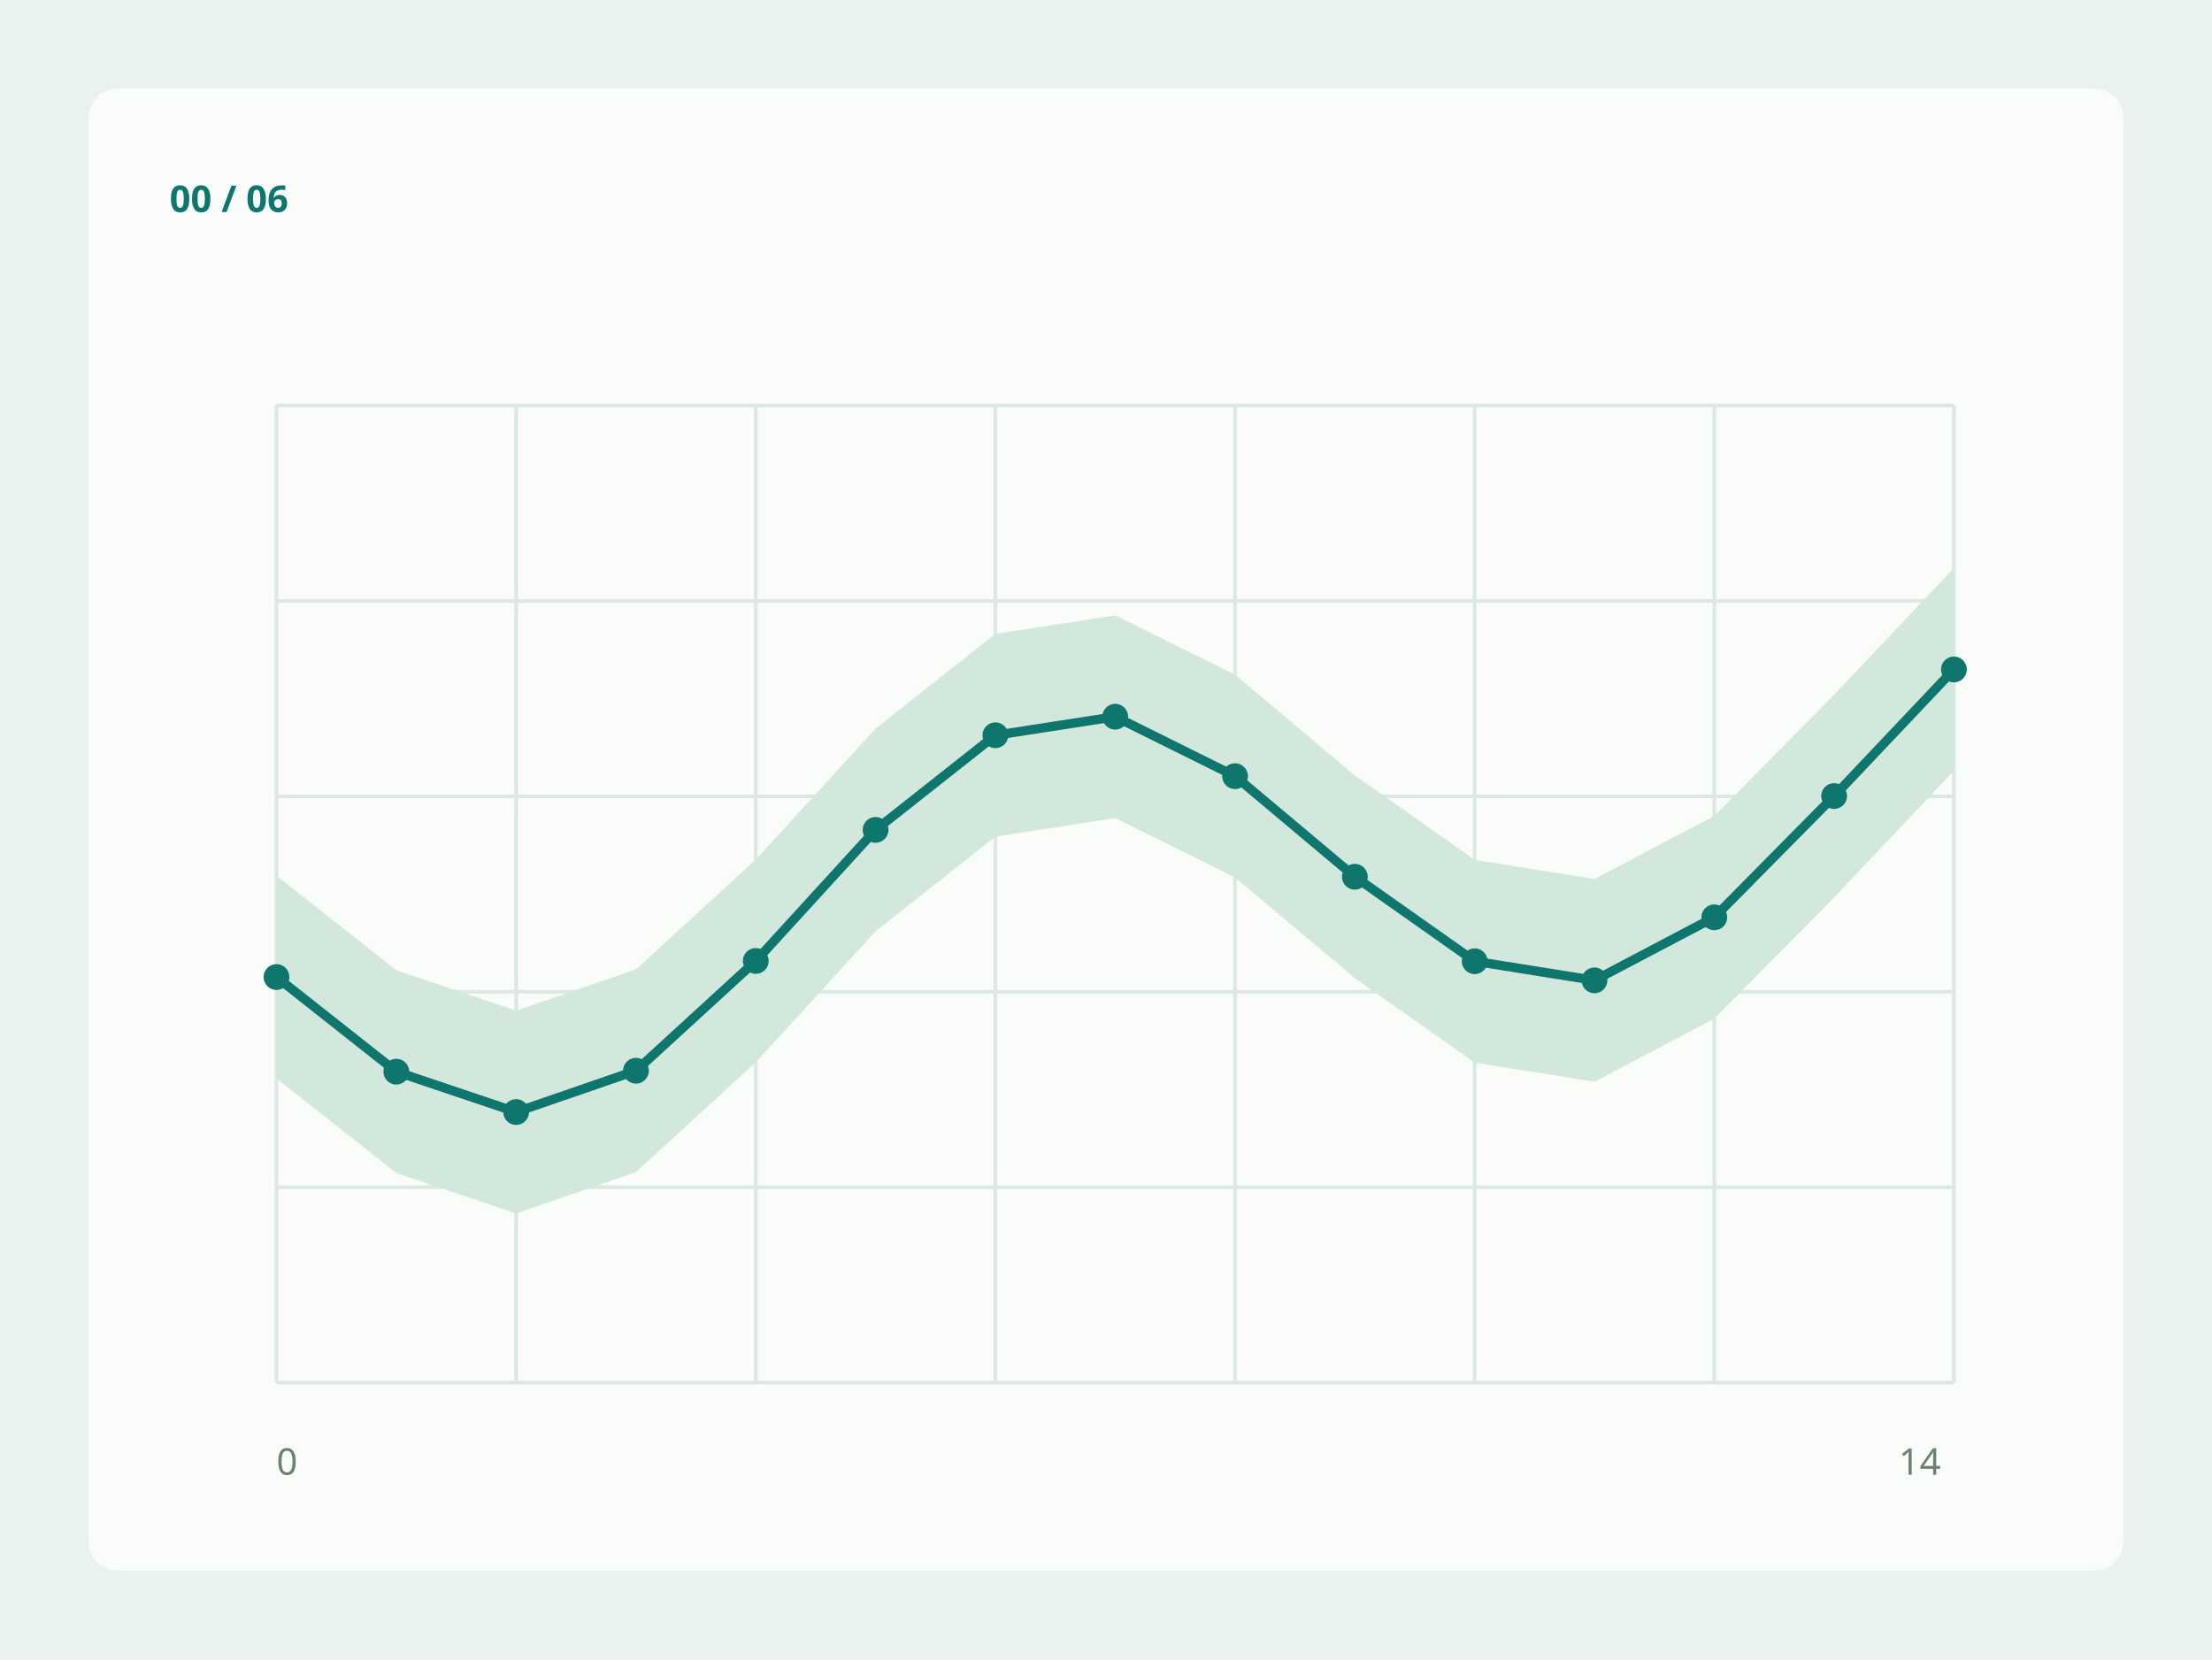
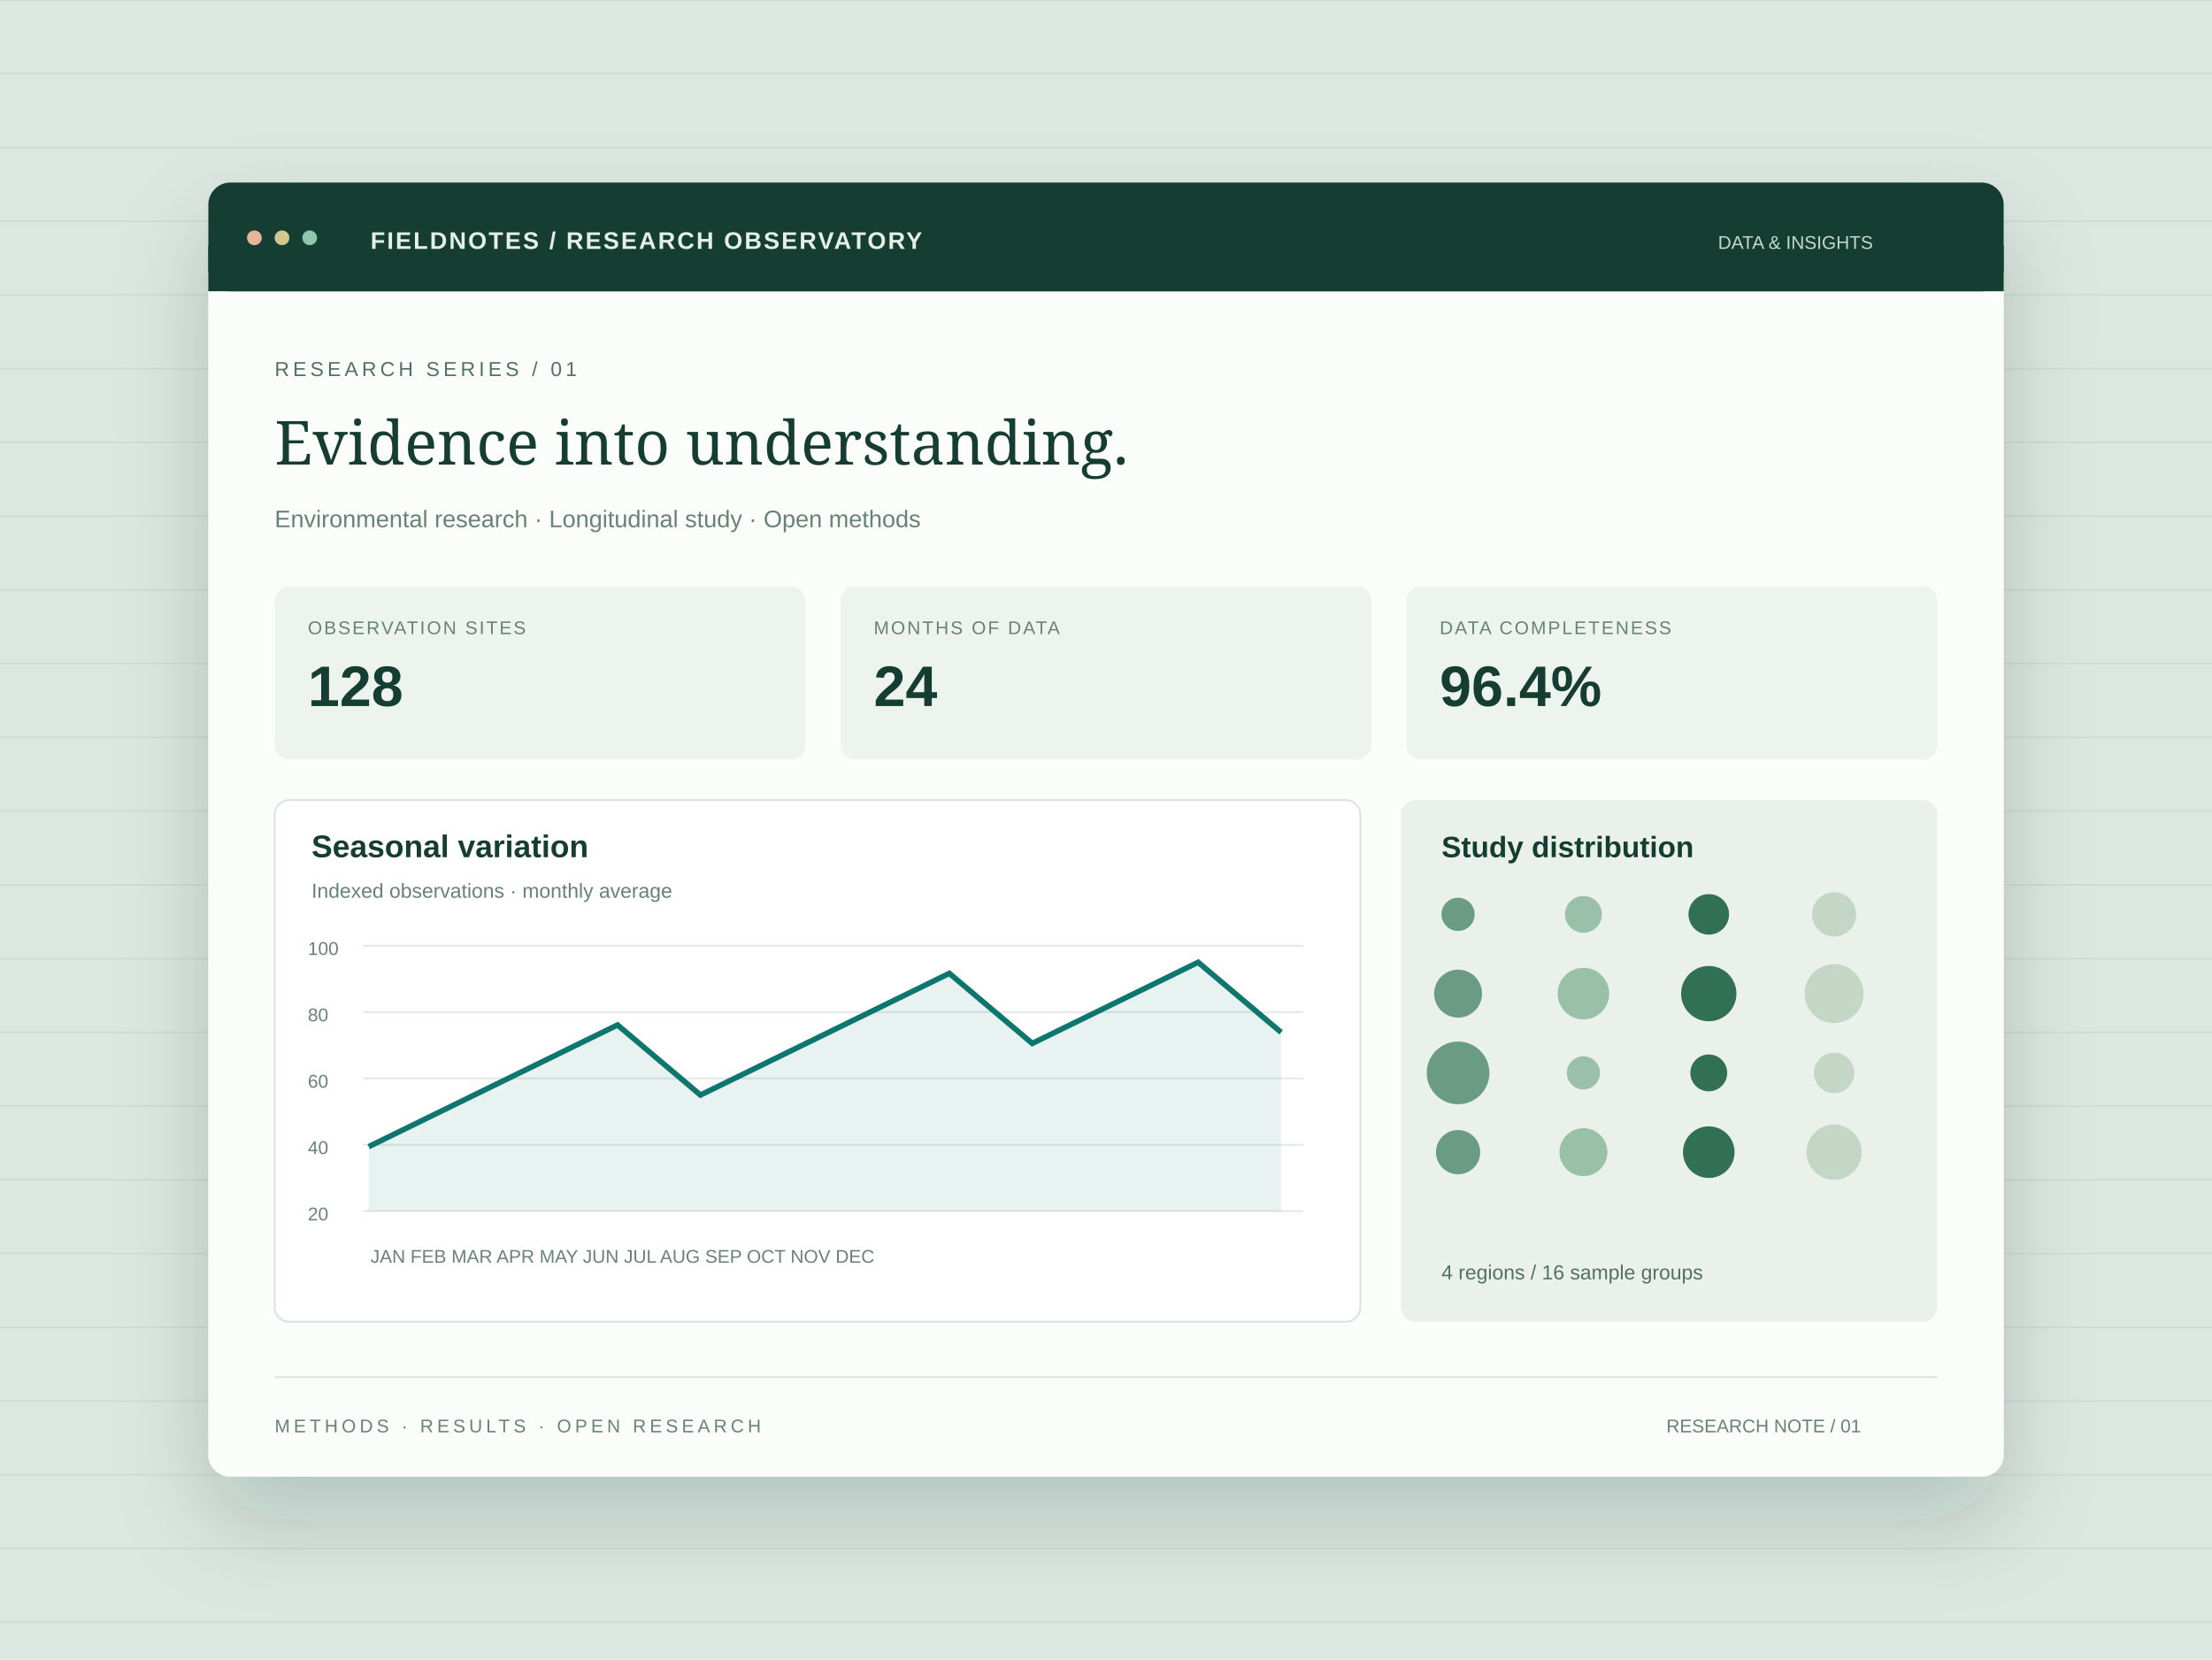
<svg xmlns="http://www.w3.org/2000/svg" viewBox="0 0 1200 900" width="1200" height="900">
-   <rect x="0" y="0" width="1200" height="900" rx="0" fill="#EAF2EE" stroke="none" />
-   <rect x="48" y="48" width="1104" height="804" rx="16" fill="#FAFCFA" stroke="none" />
-   <text x="92" y="115" font-family="sans-serif" font-size="20" font-weight="600" fill="#0F766E">00 / 06</text>
-   <path d="M150 220L1060 220" fill="none" stroke="#DCE8E3" stroke-width="2" />
-   <path d="M150 326L1060 326" fill="none" stroke="#DCE8E3" stroke-width="2" />
-   <path d="M150 432L1060 432" fill="none" stroke="#DCE8E3" stroke-width="2" />
-   <path d="M150 538L1060 538" fill="none" stroke="#DCE8E3" stroke-width="2" />
-   <path d="M150 644L1060 644" fill="none" stroke="#DCE8E3" stroke-width="2" />
-   <path d="M150 750L1060 750" fill="none" stroke="#DCE8E3" stroke-width="2" />
-   <path d="M150 220L150 750" fill="none" stroke="#DCE8E3" stroke-width="2" />
-   <path d="M280 220L280 750" fill="none" stroke="#DCE8E3" stroke-width="2" />
-   <path d="M410 220L410 750" fill="none" stroke="#DCE8E3" stroke-width="2" />
-   <path d="M540 220L540 750" fill="none" stroke="#DCE8E3" stroke-width="2" />
-   <path d="M670 220L670 750" fill="none" stroke="#DCE8E3" stroke-width="2" />
-   <path d="M800 220L800 750" fill="none" stroke="#DCE8E3" stroke-width="2" />
-   <path d="M930 220L930 750" fill="none" stroke="#DCE8E3" stroke-width="2" />
-   <path d="M1060 220L1060 750" fill="none" stroke="#DCE8E3" stroke-width="2" />
-   <polygon points="150,585.0 215,636.345 280,658.231 345,635.825 410,576.276 475,505.173 540,453.84 605,443.787 670,476.032 735,530.599 800,576.43 865,586.804 930,552.6 995,486.826 1060,418.16 1060,308.16 995,376.826 930,442.6 865,476.804 800,466.43 735,420.599 670,366.032 605,333.787 540,343.84 475,395.173 410,466.276 345,525.825 280,548.231 215,526.345 150,475.0" fill="#D3E8DC" />
-   <polyline points="150,530.0 215,581.345 280,603.231 345,580.825 410,521.276 475,450.173 540,398.84 605,388.787 670,421.032 735,475.599 800,521.43 865,531.804 930,497.6 995,431.826 1060,363.16" fill="none" stroke="#0F766E" stroke-width="5" />
-   <circle cx="150" cy="530.0" r="7" fill="#0F766E" stroke="none" />
-   <circle cx="215" cy="581.345" r="7" fill="#0F766E" stroke="none" />
-   <circle cx="280" cy="603.231" r="7" fill="#0F766E" stroke="none" />
-   <circle cx="345" cy="580.825" r="7" fill="#0F766E" stroke="none" />
-   <circle cx="410" cy="521.276" r="7" fill="#0F766E" stroke="none" />
-   <circle cx="475" cy="450.173" r="7" fill="#0F766E" stroke="none" />
-   <circle cx="540" cy="398.84" r="7" fill="#0F766E" stroke="none" />
-   <circle cx="605" cy="388.787" r="7" fill="#0F766E" stroke="none" />
-   <circle cx="670" cy="421.032" r="7" fill="#0F766E" stroke="none" />
-   <circle cx="735" cy="475.599" r="7" fill="#0F766E" stroke="none" />
-   <circle cx="800" cy="521.43" r="7" fill="#0F766E" stroke="none" />
-   <circle cx="865" cy="531.804" r="7" fill="#0F766E" stroke="none" />
-   <circle cx="930" cy="497.6" r="7" fill="#0F766E" stroke="none" />
-   <circle cx="995" cy="431.826" r="7" fill="#0F766E" stroke="none" />
-   <circle cx="1060" cy="363.16" r="7" fill="#0F766E" stroke="none" />
-   <text x="150" y="800" font-family="sans-serif" font-size="20" font-weight="400" fill="#6B8176">0</text>
-   <text x="1030" y="800" font-family="sans-serif" font-size="20" font-weight="400" fill="#6B8176">14</text>
+   <defs>
+     <filter id="shadow" x="-30%" y="-30%" width="170%" height="180%">
+       <feDropShadow dx="0" dy="24" stdDeviation="24" flood-color="#152030" flood-opacity=".18" />
+     </filter>
+     <linearGradient id="paper" x2="1" y2="1">
+       <stop stop-color="#fff" />
+       <stop offset="1" stop-color="#e9e4da" />
+     </linearGradient>
+     <linearGradient id="desk" x2="0" y2="1">
+       <stop stop-color="#dbe7e0" />
+       <stop offset="1" stop-color="#c6c3bd" />
+     </linearGradient>
+     <linearGradient id="glass" x2="1" y2="1">
+       <stop stop-color="#ffffff" stop-opacity=".35" />
+       <stop offset="1" stop-color="#ffffff" stop-opacity="0" />
+     </linearGradient>
+   </defs>
+   <rect x="0" y="0" width="1200" height="900" rx="0" fill="#dbe7e0" />
+   <rect x="0" y="0" width="1200" height="900" rx="0" fill="#dbe7e0" />
+   <path d="M0 0h1200" stroke="#cfddd4" />
+   <path d="M0 40h1200" stroke="#cfddd4" />
+   <path d="M0 80h1200" stroke="#cfddd4" />
+   <path d="M0 120h1200" stroke="#cfddd4" />
+   <path d="M0 160h1200" stroke="#cfddd4" />
+   <path d="M0 200h1200" stroke="#cfddd4" />
+   <path d="M0 240h1200" stroke="#cfddd4" />
+   <path d="M0 280h1200" stroke="#cfddd4" />
+   <path d="M0 320h1200" stroke="#cfddd4" />
+   <path d="M0 360h1200" stroke="#cfddd4" />
+   <path d="M0 400h1200" stroke="#cfddd4" />
+   <path d="M0 440h1200" stroke="#cfddd4" />
+   <path d="M0 480h1200" stroke="#cfddd4" />
+   <path d="M0 520h1200" stroke="#cfddd4" />
+   <path d="M0 560h1200" stroke="#cfddd4" />
+   <path d="M0 600h1200" stroke="#cfddd4" />
+   <path d="M0 640h1200" stroke="#cfddd4" />
+   <path d="M0 680h1200" stroke="#cfddd4" />
+   <path d="M0 720h1200" stroke="#cfddd4" />
+   <path d="M0 760h1200" stroke="#cfddd4" />
+   <path d="M0 800h1200" stroke="#cfddd4" />
+   <path d="M0 840h1200" stroke="#cfddd4" />
+   <path d="M0 880h1200" stroke="#cfddd4" />
+   <g transform="translate(113 99)" filter="url(#shadow)">
+     <rect x="0" y="0" width="974" height="702" rx="12" fill="#fbfdfa" />
+     <rect x="0" y="0" width="974" height="59" rx="12" fill="#173d32" />
+     <rect x="0" y="34" width="974" height="25" rx="0" fill="#173d32" />
+     <circle cx="25" cy="30" r="4" fill="#e7b59c" />
+     <circle cx="40" cy="30" r="4" fill="#d4c78d" />
+     <circle cx="55" cy="30" r="4" fill="#8fc6b0" />
+     <text x="88" y="36" font-family="Arial, sans-serif" font-size="13" font-weight="700" fill="#e4efe7" letter-spacing="1">
+       FIELDNOTES / RESEARCH OBSERVATORY
+     </text>
+     <text x="819" y="36" font-family="Arial, sans-serif" font-size="10" font-weight="400" fill="#c2d9cc">
+       DATA &amp; INSIGHTS
+     </text>
+     <text x="36" y="105" font-family="Arial, sans-serif" font-size="11" font-weight="400" fill="#527164" letter-spacing="2">
+       RESEARCH SERIES / 01
+     </text>
+     <text x="36" y="153" font-family="Georgia, serif" font-size="33" font-weight="400" fill="#173d32">
+       Evidence into understanding.
+     </text>
+     <text x="36" y="187" font-family="Arial, sans-serif" font-size="13" font-weight="400" fill="#688274">
+       Environmental research · Longitudinal study · Open methods
+     </text>
+     <rect x="36" y="219" width="288" height="94" rx="8" fill="#edf4ee" />
+     <text x="54" y="245" font-family="Arial, sans-serif" font-size="10" font-weight="400" fill="#688274" letter-spacing="1">
+       OBSERVATION SITES
+     </text>
+     <text x="54" y="284" font-family="Arial, sans-serif" font-size="31" font-weight="700" fill="#173d32">
+       128
+     </text>
+     <rect x="343" y="219" width="288" height="94" rx="8" fill="#edf4ee" />
+     <text x="361" y="245" font-family="Arial, sans-serif" font-size="10" font-weight="400" fill="#688274" letter-spacing="1">
+       MONTHS OF DATA
+     </text>
+     <text x="361" y="284" font-family="Arial, sans-serif" font-size="31" font-weight="700" fill="#173d32">
+       24
+     </text>
+     <rect x="650" y="219" width="288" height="94" rx="8" fill="#edf4ee" />
+     <text x="668" y="245" font-family="Arial, sans-serif" font-size="10" font-weight="400" fill="#688274" letter-spacing="1">
+       DATA COMPLETENESS
+     </text>
+     <text x="668" y="284" font-family="Arial, sans-serif" font-size="31" font-weight="700" fill="#173d32">
+       96.4%
+     </text>
+     <rect x="36" y="335" width="589" height="283" rx="8" fill="#fff" stroke="#d7e5db" />
+     <text x="56" y="366" font-family="Arial, sans-serif" font-size="17" font-weight="700" fill="#173d32">
+       Seasonal variation
+     </text>
+     <text x="56" y="388" font-family="Arial, sans-serif" font-size="11" font-weight="400" fill="#688274">
+       Indexed observations · monthly average
+     </text>
+     <path d="M84 414h510" stroke="#e1eae3" />
+     <text x="54" y="419" font-family="Arial, sans-serif" font-size="10" font-weight="400" fill="#688274">
+       100
+     </text>
+     <path d="M84 450h510" stroke="#e1eae3" />
+     <text x="54" y="455" font-family="Arial, sans-serif" font-size="10" font-weight="400" fill="#688274">
+       80
+     </text>
+     <path d="M84 486h510" stroke="#e1eae3" />
+     <text x="54" y="491" font-family="Arial, sans-serif" font-size="10" font-weight="400" fill="#688274">
+       60
+     </text>
+     <path d="M84 522h510" stroke="#e1eae3" />
+     <text x="54" y="527" font-family="Arial, sans-serif" font-size="10" font-weight="400" fill="#688274">
+       40
+     </text>
+     <path d="M84 558h510" stroke="#e1eae3" />
+     <text x="54" y="563" font-family="Arial, sans-serif" font-size="10" font-weight="400" fill="#688274">
+       20
+     </text>
+     <polygon points="87,558 87,523 132,501 177,479 222,457 267,495 312,473 357,451 402,429 447,467 492,445 537,423 582,461 582,558" fill="#0f766e" opacity=".1" />
+     <polyline points="87,523 132,501 177,479 222,457 267,495 312,473 357,451 402,429 447,467 492,445 537,423 582,461" fill="none" stroke="#0f766e" stroke-width="3" />
+     <text x="88" y="586" font-family="Arial, sans-serif" font-size="10" font-weight="400" fill="#688274">
+       JAN FEB MAR APR MAY JUN JUL AUG SEP OCT NOV DEC
+     </text>
+     <rect x="647" y="335" width="291" height="283" rx="8" fill="#e9f1ea" />
+     <text x="669" y="366" font-family="Arial, sans-serif" font-size="16" font-weight="700" fill="#173d32">
+       Study distribution
+     </text>
+     <circle cx="678" cy="397" r="9" fill="#6b9c85" />
+     <circle cx="746" cy="397" r="10" fill="#9bc0a9" />
+     <circle cx="814" cy="397" r="11" fill="#306f54" />
+     <circle cx="882" cy="397" r="12" fill="#c4d7c7" />
+     <circle cx="678" cy="440" r="13" fill="#6b9c85" />
+     <circle cx="746" cy="440" r="14" fill="#9bc0a9" />
+     <circle cx="814" cy="440" r="15" fill="#306f54" />
+     <circle cx="882" cy="440" r="16" fill="#c4d7c7" />
+     <circle cx="678" cy="483" r="17" fill="#6b9c85" />
+     <circle cx="746" cy="483" r="9" fill="#9bc0a9" />
+     <circle cx="814" cy="483" r="10" fill="#306f54" />
+     <circle cx="882" cy="483" r="11" fill="#c4d7c7" />
+     <circle cx="678" cy="526" r="12" fill="#6b9c85" />
+     <circle cx="746" cy="526" r="13" fill="#9bc0a9" />
+     <circle cx="814" cy="526" r="14" fill="#306f54" />
+     <circle cx="882" cy="526" r="15" fill="#c4d7c7" />
+     <text x="669" y="595" font-family="Arial, sans-serif" font-size="11" font-weight="400" fill="#527164">
+       4 regions / 16 sample groups
+     </text>
+     <path d="M36 648h902" stroke="#d7e5db" />
+     <text x="36" y="678" font-family="Arial, sans-serif" font-size="10" font-weight="400" fill="#688274" letter-spacing="2">
+       METHODS · RESULTS · OPEN RESEARCH
+     </text>
+     <text x="791" y="678" font-family="Arial, sans-serif" font-size="10" font-weight="400" fill="#688274">
+       RESEARCH NOTE / 01
+     </text>
+   </g>
</svg>
